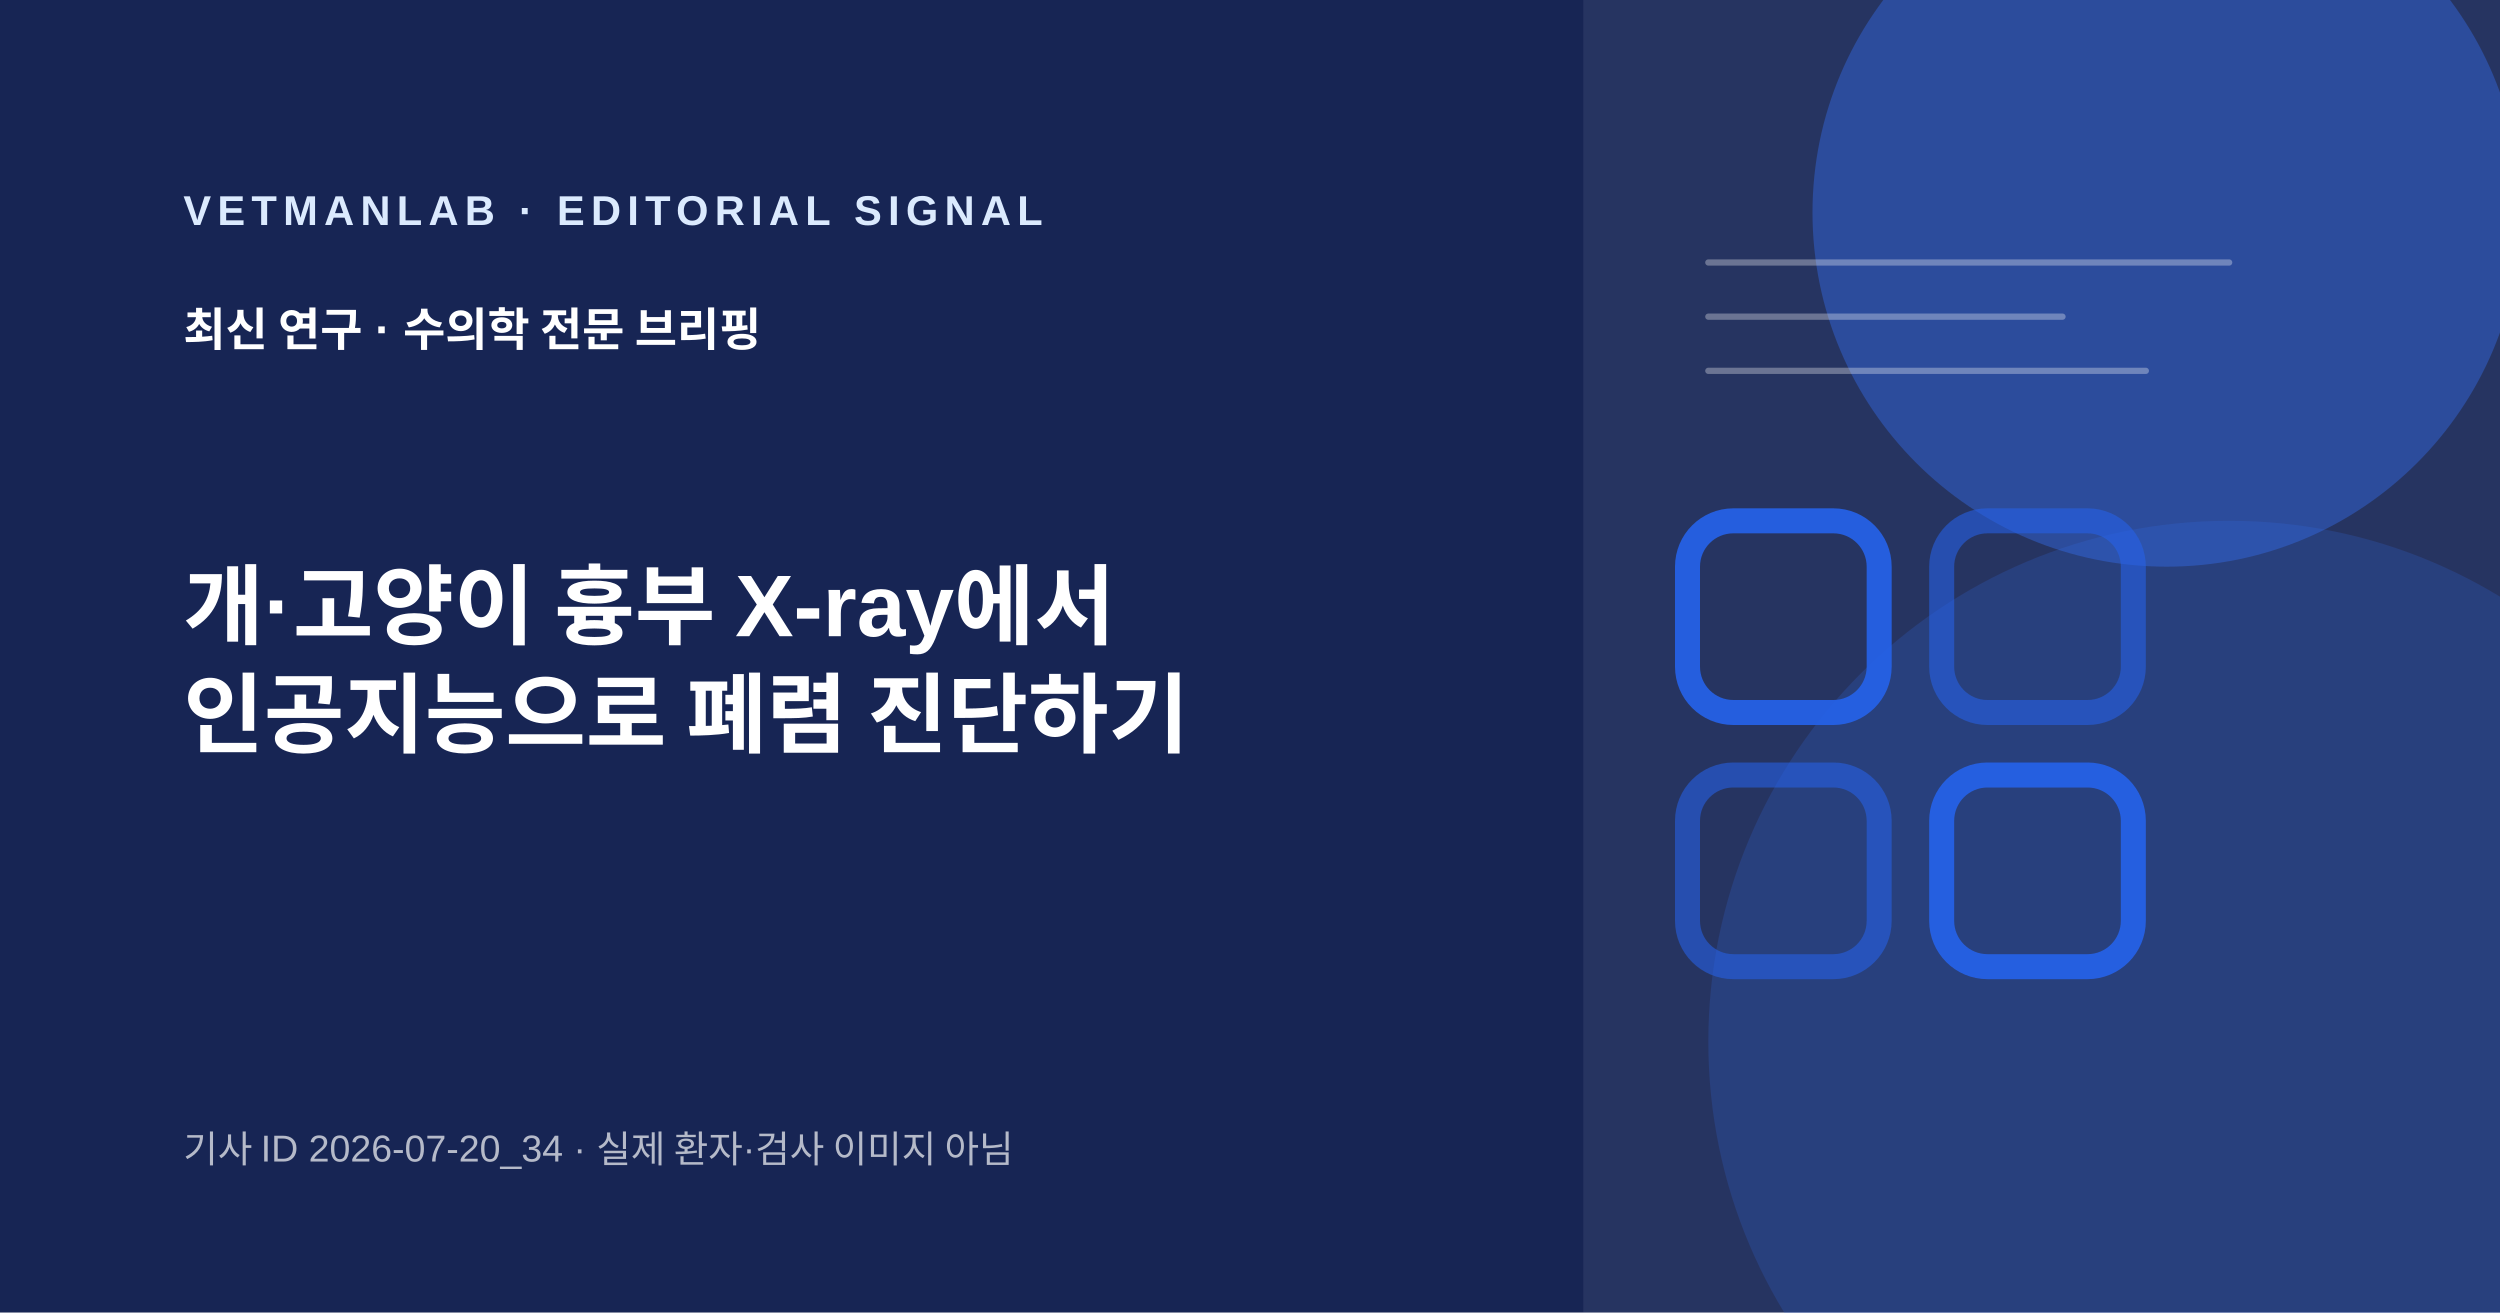
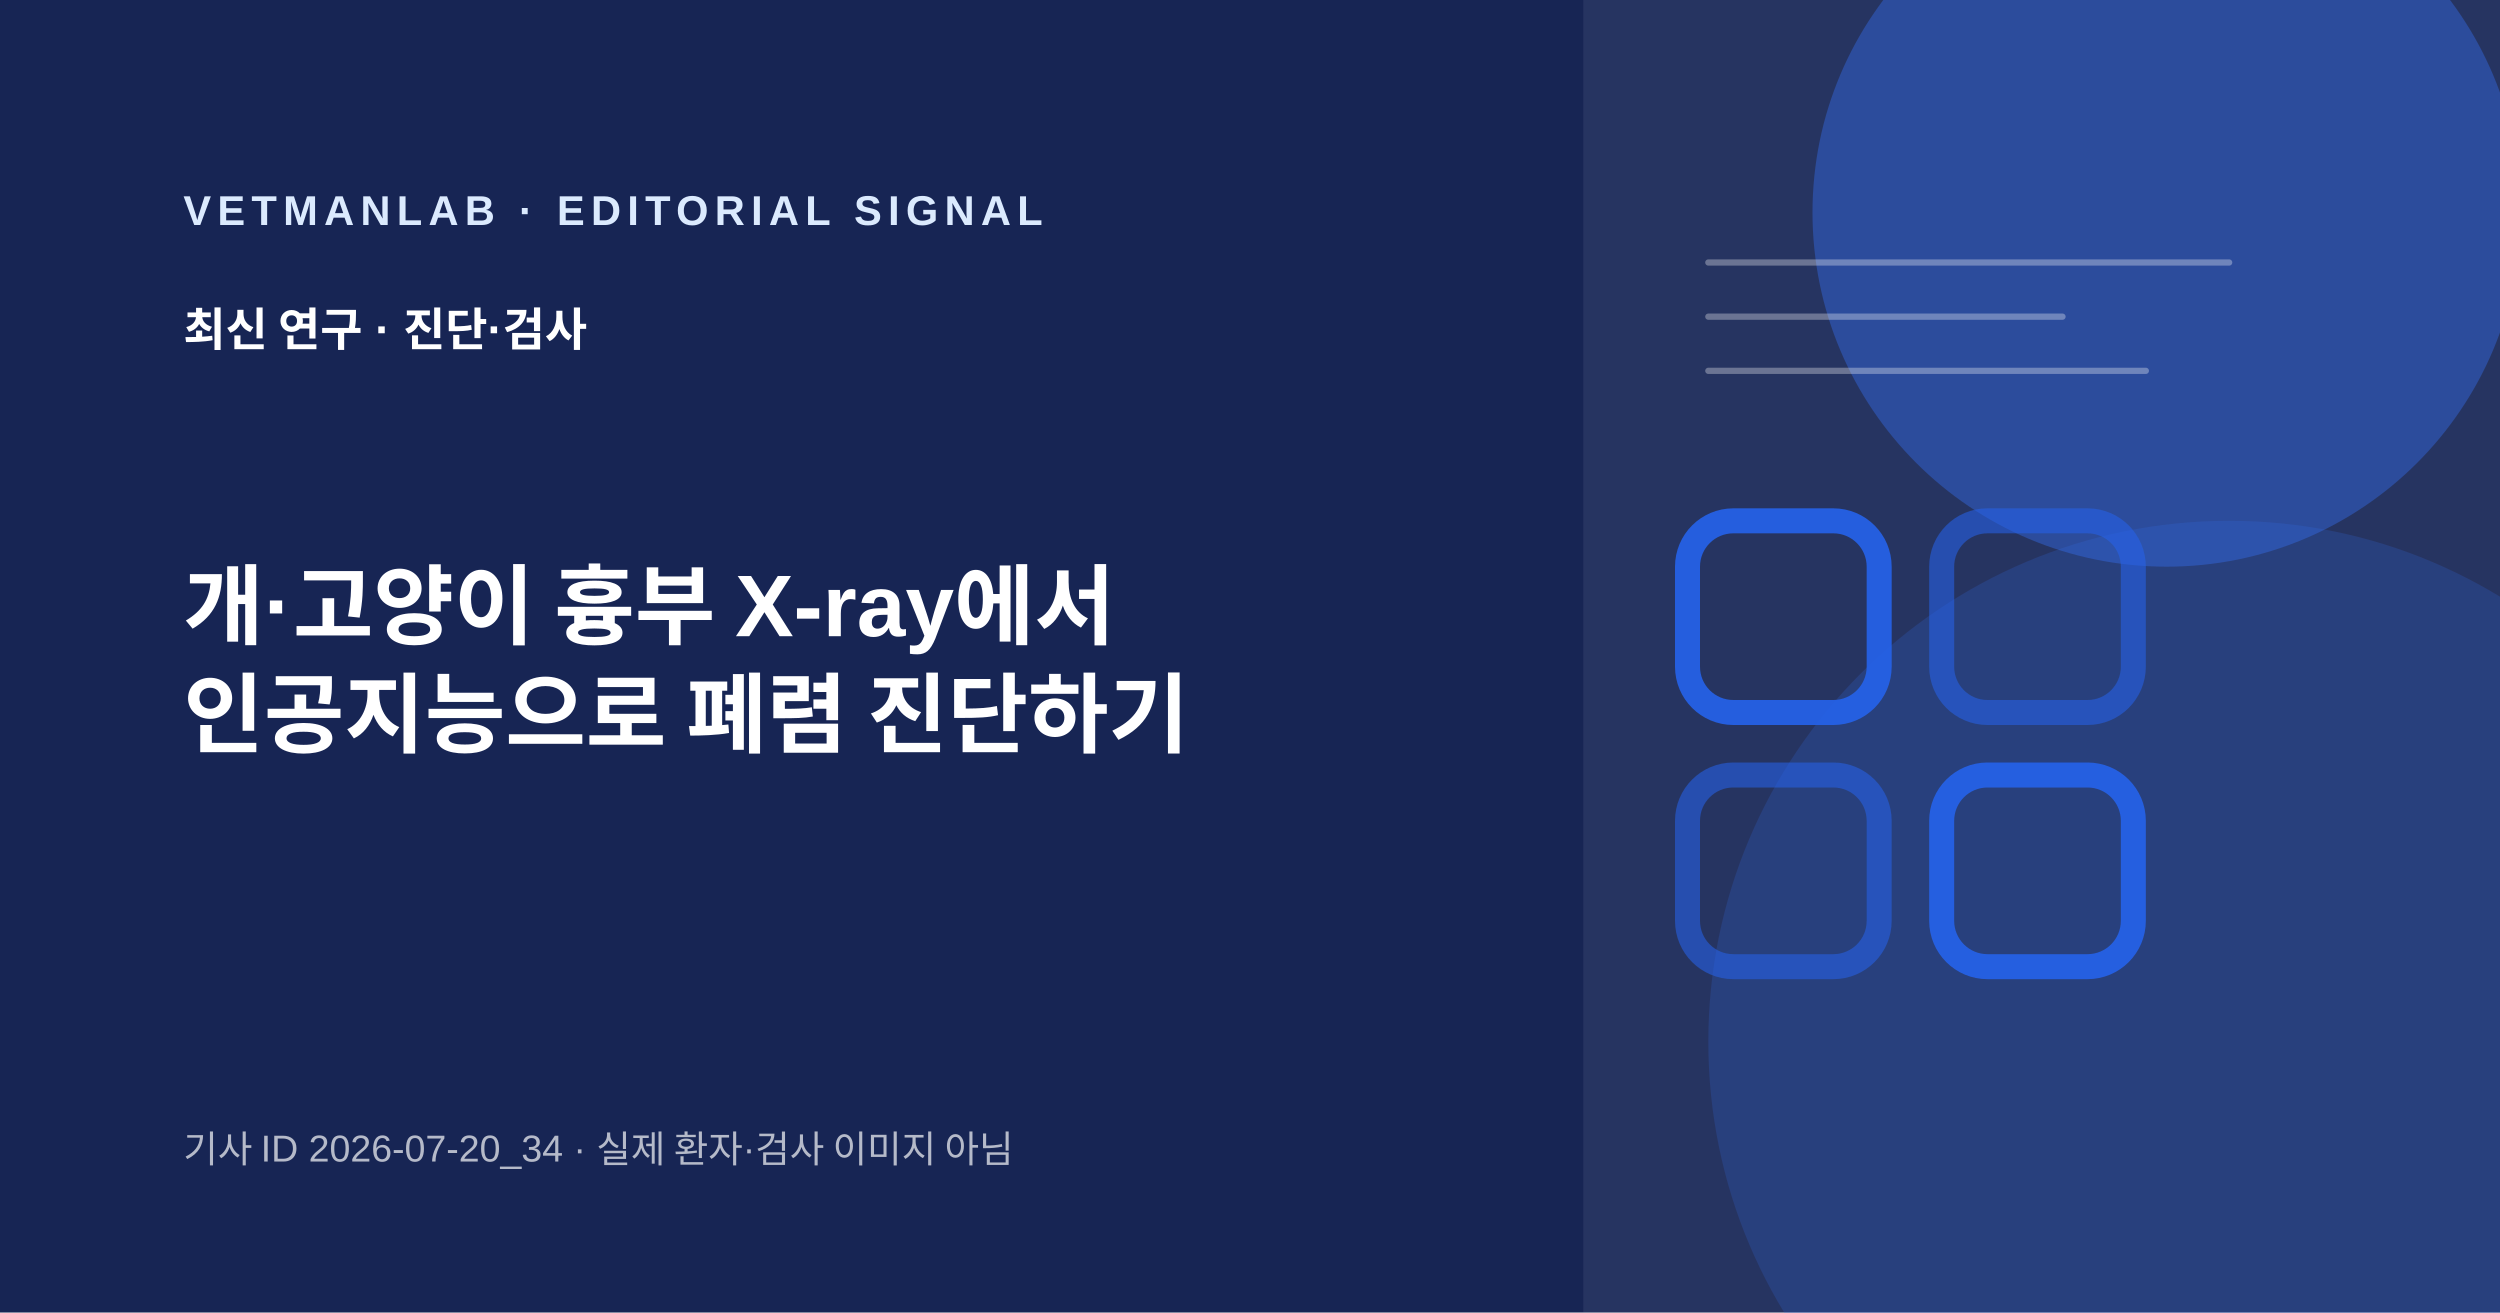
<svg xmlns="http://www.w3.org/2000/svg" width="1200" height="630" viewBox="0 0 1200 630" role="img" aria-labelledby="card-title card-desc">
  <rect width="1200" height="630" fill="#172554" />
  <circle cx="1040" cy="102" r="170" fill="#2563eb" opacity=".42" />
  <circle cx="1070" cy="500" r="250" fill="#2563eb" opacity=".2" />
  <path d="M760 0h440v630H760z" fill="#dbeafe" opacity=".08" />
  <path d="M820 126h250M820 152h170M820 178h210" stroke="#fff" stroke-opacity=".32" stroke-width="3" stroke-linecap="round" />
  <g transform="translate(810 250)" fill="none" stroke="#2563eb" stroke-width="12" opacity=".9">
    <rect x="0" y="0" width="92" height="92" rx="22" />
    <rect x="122" y="0" width="92" height="92" rx="22" opacity=".62" />
    <rect x="0" y="122" width="92" height="92" rx="22" opacity=".62" />
    <rect x="122" y="122" width="92" height="92" rx="22" />
  </g>
  <text x="88" y="108" fill="#dbeafe" font-family="Arial, Apple SD Gothic Neo, sans-serif" font-size="20" font-weight="700" letter-spacing="3">VETMANLAB · EDITORIAL SIGNAL</text>
-   <text x="88" y="166" fill="#ffffff" font-family="Arial, Apple SD Gothic Neo, sans-serif" font-size="22" font-weight="700">최신 연구 · 수의학 전문 브리핑</text>
+   <text x="88" y="166" fill="#ffffff" font-family="Arial, Apple SD Gothic Neo, sans-serif" font-size="22" font-weight="700">최신 연구 · 진단·검사</text>
  <text x="88" y="306" fill="#ffffff" font-family="Arial, Apple SD Gothic Neo, sans-serif" font-size="42" font-weight="700">개·고양이 흉부 X-ray에서</text>
  <text x="88" y="358" fill="#ffffff" font-family="Arial, Apple SD Gothic Neo, sans-serif" font-size="42" font-weight="700">인공지능으로 폐렴 진단하기</text>
  <text x="88" y="558" fill="#ffffff" fill-opacity=".68" font-family="Arial, Apple SD Gothic Neo, sans-serif" font-size="18">기사 ID 2026-07-20_34 · 실제 환자·검사 이미지 아님</text>
</svg>
